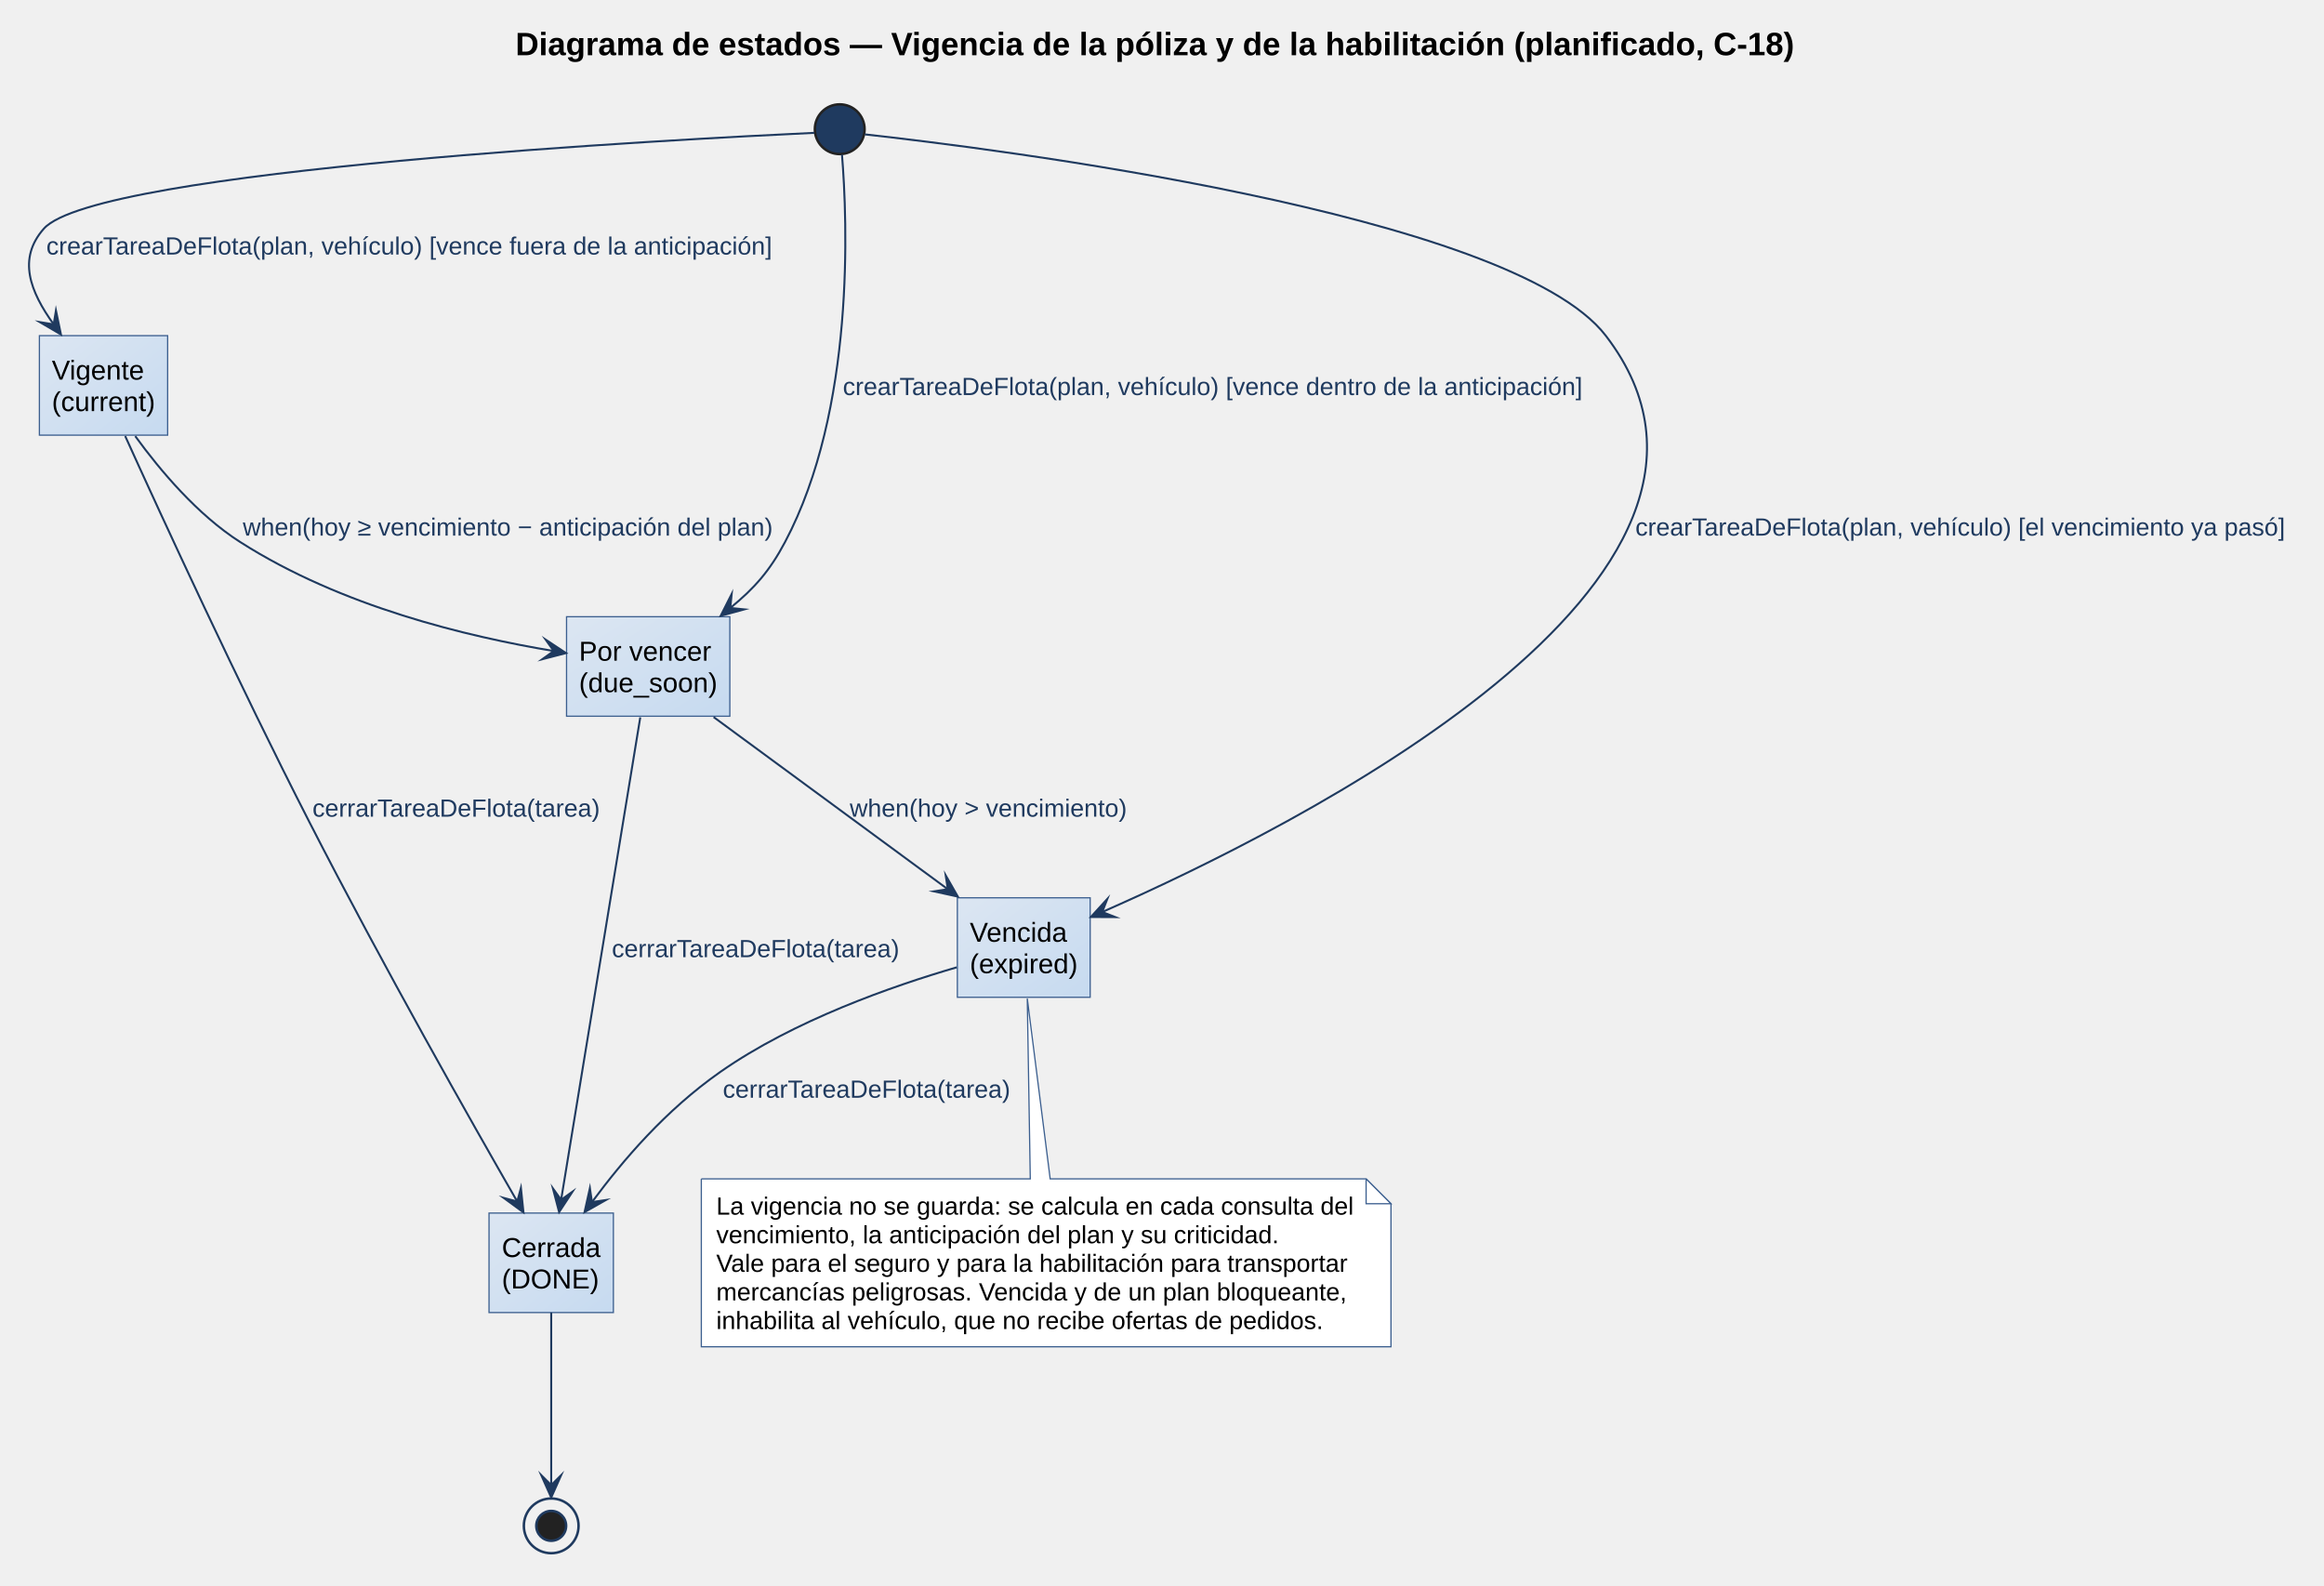
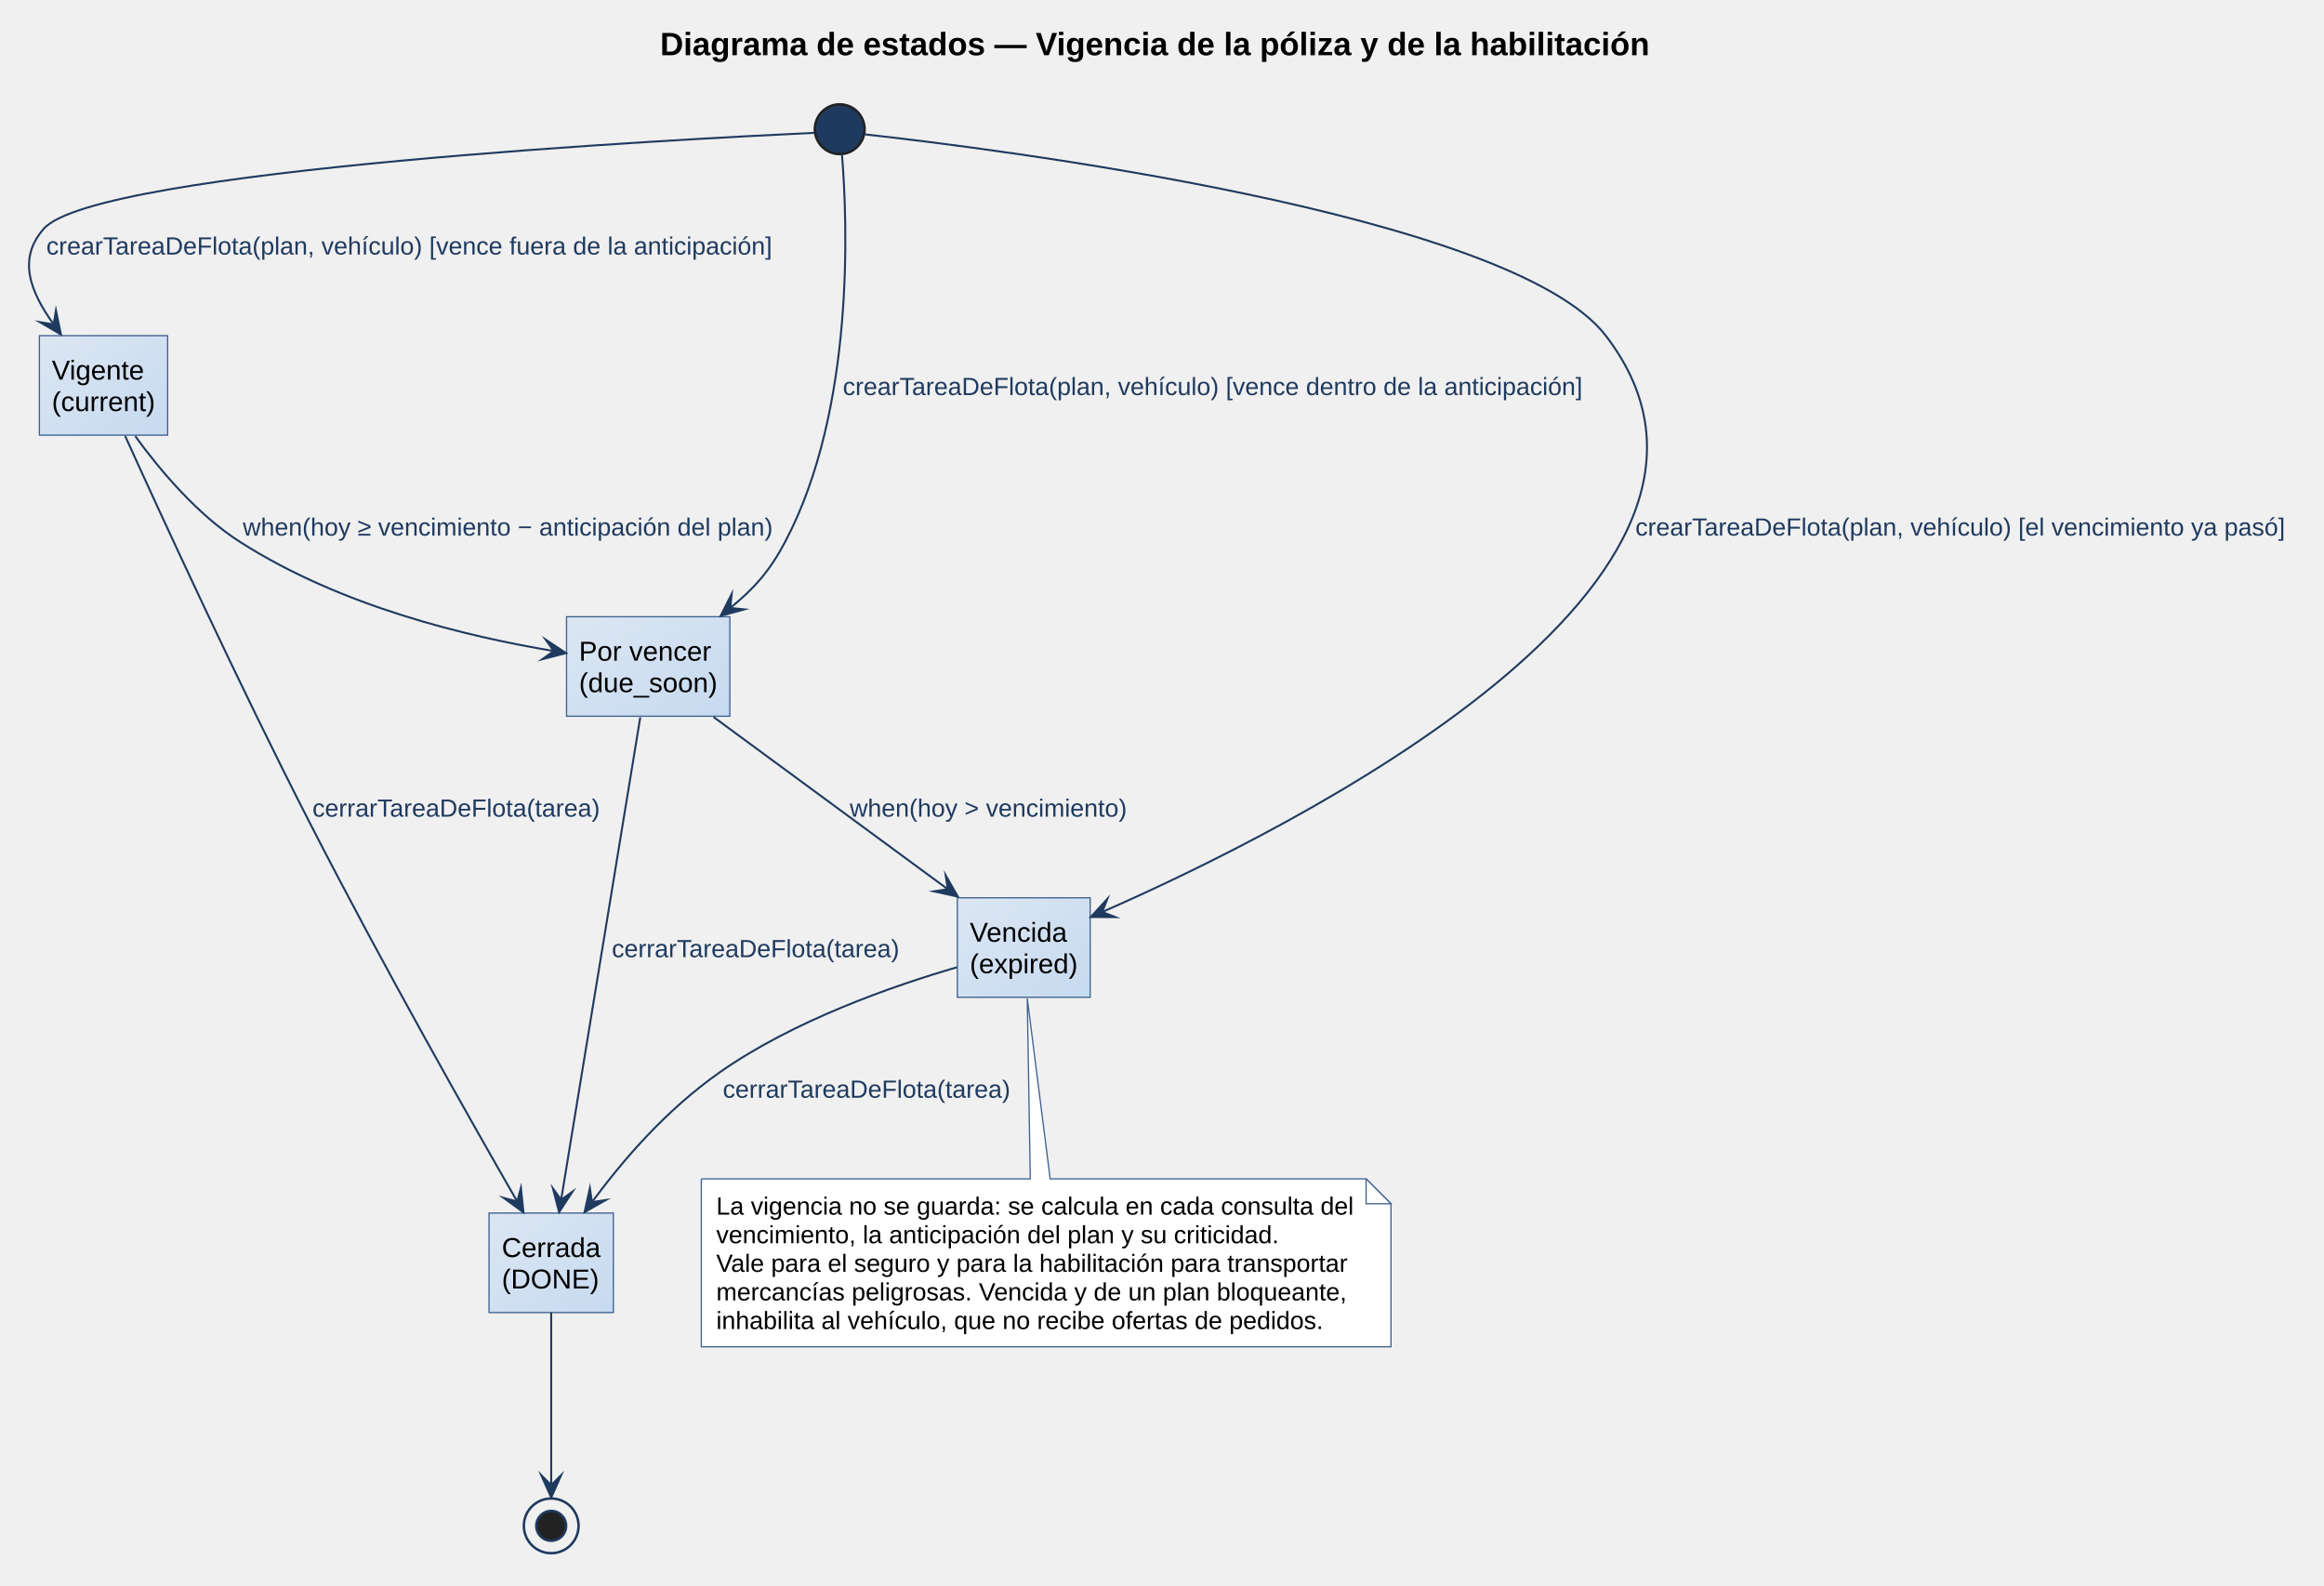
<svg xmlns="http://www.w3.org/2000/svg" version="1.1" data-diagram-type="STATE" style="width:1460px;height:996px;background:#FFFFFF;" width="1460.938px" height="996.875px" viewBox="0 0 1460 996" zoomAndPan="magnify" preserveAspectRatio="none" contentStyleType="text/css">
  <defs>
-     <linearGradient x1="0%" y1="0%" x2="100%" y2="100%" id="gblwy2m47n7l0">
+     <linearGradient x1="0%" y1="0%" x2="100%" y2="100%" id="g12ax8cvpyyov0">
      <stop stop-color="#DCE6F2" offset="0%" />
      <stop stop-color="#C6DAF0" offset="100%" />
    </linearGradient>
  </defs>
  <g font-family="sans-serif" lengthAdjust="spacing">
    <g class="title" data-source-line="1">
-       <text x="323.838" y="34.678" fill="#000" font-size="20.313" textLength="803.683" font-weight="700" font-family="Arial">Diagrama de estados — Vigencia de la póliza y de la habilitación (planificado, C-18)</text>
+       <text x="414.689" y="34.678" fill="#000" font-size="20.313" textLength="621.981" font-weight="700" font-family="Arial">Diagrama de estados — Vigencia de la póliza y de la habilitación</text>
    </g>
-     <rect x="24.751" y="210.857" width="80.565" height="62.5" fill="url(#gblwy2m47n7l0)" style="stroke:#3C5F8F;stroke-width:0.781;" />
+     <rect x="24.751" y="210.857" width="80.565" height="62.5" fill="url(#g12ax8cvpyyov0)" style="stroke:#3C5F8F;stroke-width:0.781;" />
    <text x="32.563" y="238.465" fill="#000" font-size="17.188" textLength="58.293" font-family="Arial">Vigente</text>
    <text x="32.563" y="258.229" fill="#000" font-size="17.188" textLength="64.94" font-family="Arial">(current)</text>
-     <rect x="355.923" y="387.42" width="102.578" height="62.5" fill="url(#gblwy2m47n7l0)" style="stroke:#3C5F8F;stroke-width:0.781;" />
+     <rect x="355.923" y="387.42" width="102.578" height="62.5" fill="url(#g12ax8cvpyyov0)" style="stroke:#3C5F8F;stroke-width:0.781;" />
    <text x="363.735" y="415.028" fill="#000" font-size="17.188" textLength="83.109" font-family="Arial">Por vencer</text>
    <text x="363.735" y="434.792" fill="#000" font-size="17.188" textLength="86.953" font-family="Arial">(due_soon)</text>
-     <rect x="601.438" y="563.982" width="83.443" height="62.5" fill="url(#gblwy2m47n7l0)" style="stroke:#3C5F8F;stroke-width:0.781;" />
+     <rect x="601.438" y="563.982" width="83.443" height="62.5" fill="url(#g12ax8cvpyyov0)" style="stroke:#3C5F8F;stroke-width:0.781;" />
    <text x="609.251" y="591.59" fill="#000" font-size="17.188" textLength="62.112" font-family="Arial">Vencida</text>
    <text x="609.251" y="611.354" fill="#000" font-size="17.188" textLength="67.818" font-family="Arial">(expired)</text>
-     <rect x="307.22" y="762.029" width="78.125" height="62.5" fill="url(#gblwy2m47n7l0)" style="stroke:#3C5F8F;stroke-width:0.781;" />
+     <rect x="307.22" y="762.029" width="78.125" height="62.5" fill="url(#g12ax8cvpyyov0)" style="stroke:#3C5F8F;stroke-width:0.781;" />
    <text x="315.235" y="789.637" fill="#000" font-size="17.188" textLength="62.095" font-family="Arial">Cerrada</text>
    <text x="315.235" y="809.401" fill="#000" font-size="17.188" textLength="61.105" font-family="Arial">(DONE)</text>
    <g class="start_entity" data-qualified-name=".start." id="ent0005" data-source-line="9">
      <ellipse cx="527.532" cy="81.17" rx="15.625" ry="15.625" fill="#1F3A5F" style="stroke:#222;stroke-width:1.563;" />
    </g>
    <g class="end_entity" data-qualified-name=".end." id="ent0014" data-source-line="17">
      <ellipse cx="346.282" cy="958.514" rx="17.188" ry="17.188" fill="none" style="stroke:#1F3A5F;stroke-width:1.563;" />
      <ellipse cx="346.282" cy="958.514" rx="9.375" ry="9.375" fill="#222" style="stroke:#1F3A5F;stroke-width:1.563;" />
    </g>
    <g class="entity" data-qualified-name="GMN16" id="ent0017" data-source-line="20">
      <path d="M440.595,740.545 L440.595,846.006 A0,0 0 0 0 440.595,846.006 L873.851,846.006 A0,0 0 0 0 873.851,846.006 L873.851,756.17 L858.226,740.545 L659.751,740.545 L645.36,627.264 L647.251,740.545 L440.595,740.545 A0,0 0 0 0 440.595,740.545" style="stroke:#3C5F8F;stroke-width:0.781;" fill="#FFF" />
      <path d="M858.226,740.545 L858.226,756.17 L873.851,756.17 L858.226,740.545" style="stroke:#3C5F8F;stroke-width:0.781;" fill="#FFF" />
      <text x="449.97" y="763.013" fill="#000" font-size="15.625" textLength="400.444" font-family="Arial">La vigencia no se guarda: se calcula en cada consulta del</text>
      <text x="449.97" y="780.981" fill="#000" font-size="15.625" textLength="353.485" font-family="Arial">vencimiento, la anticipación del plan y su criticidad.</text>
      <text x="449.97" y="798.948" fill="#000" font-size="15.625" textLength="397.804" font-family="Arial">Vale para el seguro y para la habilitación para transportar</text>
      <text x="449.97" y="816.915" fill="#000" font-size="15.625" textLength="396.957" font-family="Arial">mercancías peligrosas. Vencida y de un plan bloqueante,</text>
      <text x="449.97" y="834.882" fill="#000" font-size="15.625" textLength="381.332" font-family="Arial">inhabilita al vehículo, que no recibe ofertas de pedidos.</text>
    </g>
    <g class="link" data-entity-1="ent0005" data-entity-2="ent0001" id="lnk6" data-source-line="9" data-link-type="dependency">
      <path d="M511.548,83.451 C429.735,87.264 60.501,106.436 27.532,143.67 C10.907,162.451 18.832,183.045 33.723,203.763" style="stroke:#1F3A5F;stroke-width:1.25;" fill="none" id="*start*-to-CURRENT" />
      <polygon points="38.282,210.107,35.15,195.041,33.723,203.763,25,202.336,38.282,210.107" fill="#1F3A5F" style="stroke:#1F3A5F;stroke-width:1.25;stroke-linejoin:miter;stroke-miterlimit:10;" />
      <text x="29.095" y="159.888" fill="#1F3A5F" font-size="15.625" textLength="457.71" font-family="Arial">crearTareaDeFlota(plan, vehículo) [vence fuera de la anticipación]</text>
    </g>
    <g class="link" data-entity-1="ent0005" data-entity-2="ent0002" id="lnk7" data-source-line="10" data-link-type="dependency">
      <path d="M528.954,97.186 C532.313,138.107 537.392,257.186 493.157,340.545 C483.61,358.561 474.064,369.427 458.782,381.927" style="stroke:#1F3A5F;stroke-width:1.25;" fill="none" id="*start*-to-DUESOON" />
      <polygon points="452.735,386.873,467.577,382.807,458.782,381.927,459.663,373.132,452.735,386.873" fill="#1F3A5F" style="stroke:#1F3A5F;stroke-width:1.25;stroke-linejoin:miter;stroke-miterlimit:10;" />
      <text x="529.501" y="248.17" fill="#1F3A5F" font-size="15.625" textLength="466.4" font-family="Arial">crearTareaDeFlota(plan, vehículo) [vence dentro de la anticipación]</text>
    </g>
    <g class="link" data-entity-1="ent0005" data-entity-2="ent0003" id="lnk8" data-source-line="11" data-link-type="dependency">
      <path d="M543.36,84.42 C619.767,92.857 949.251,133.404 1008.782,210.857 C1126.532,364.061 811.405,520.702 692.452,572.905" style="stroke:#1F3A5F;stroke-width:1.25;" fill="none" id="*start*-to-EXPIRED" />
      <polygon points="685.298,576.045,700.687,576.117,692.452,572.905,695.663,564.671,685.298,576.045" fill="#1F3A5F" style="stroke:#1F3A5F;stroke-width:1.25;stroke-linejoin:miter;stroke-miterlimit:10;" />
      <text x="1027.376" y="336.451" fill="#1F3A5F" font-size="15.625" textLength="409.92" font-family="Arial">crearTareaDeFlota(plan, vehículo) [el vencimiento ya pasó]</text>
    </g>
    <g class="link" data-entity-1="ent0001" data-entity-2="ent0002" id="lnk9" data-source-line="12" data-link-type="dependency">
      <path d="M84.97,273.982 C100.563,295.451 124.048,323.389 150.97,340.545 C214.782,381.248 293.515,399.863 347.89,408.973" style="stroke:#1F3A5F;stroke-width:1.25;" fill="none" id="CURRENT-to-DUESOON" />
      <polygon points="355.595,410.264,342.758,401.776,347.89,408.973,340.693,414.104,355.595,410.264" fill="#1F3A5F" style="stroke:#1F3A5F;stroke-width:1.25;stroke-linejoin:miter;stroke-miterlimit:10;" />
      <text x="152.532" y="336.451" fill="#1F3A5F" font-size="15.625" textLength="332.985" font-family="Arial">when(hoy ≥ vencimiento − anticipación del plan)</text>
    </g>
    <g class="link" data-entity-1="ent0002" data-entity-2="ent0003" id="lnk10" data-source-line="13" data-link-type="dependency">
      <path d="M448.313,450.451 C491.36,482.092 552.285,526.87 595.441,558.604" style="stroke:#1F3A5F;stroke-width:1.25;" fill="none" id="DUESOON-to-EXPIRED" />
      <polygon points="601.735,563.232,594.109,549.866,595.441,558.604,586.704,559.937,601.735,563.232" fill="#1F3A5F" style="stroke:#1F3A5F;stroke-width:1.25;stroke-linejoin:miter;stroke-miterlimit:10;" />
      <text x="533.829" y="513.013" fill="#1F3A5F" font-size="15.625" textLength="174.133" font-family="Arial">when(hoy &gt; vencimiento)</text>
    </g>
    <g class="link" data-entity-1="ent0001" data-entity-2="ent0004" id="lnk11" data-source-line="14" data-link-type="dependency">
      <path d="M78.642,273.92 C101.626,324.639 150.032,429.904 194.72,517.107 C240.907,607.248 296.092,704.6 324.951,754.803" style="stroke:#1F3A5F;stroke-width:1.25;" fill="none" id="CURRENT-to-DONE" />
      <polygon points="328.845,761.576,327.255,746.27,324.951,754.803,316.418,752.499,328.845,761.576" fill="#1F3A5F" style="stroke:#1F3A5F;stroke-width:1.25;stroke-linejoin:miter;stroke-miterlimit:10;" />
      <text x="196.282" y="513.013" fill="#1F3A5F" font-size="15.625" textLength="182.35" font-family="Arial">cerrarTareaDeFlota(tarea)</text>
    </g>
    <g class="link" data-entity-1="ent0002" data-entity-2="ent0004" id="lnk12" data-source-line="15" data-link-type="dependency">
      <path d="M402.235,450.639 C390.782,520.467 363.953,683.976 352.515,753.71" style="stroke:#1F3A5F;stroke-width:1.25;" fill="none" id="DUESOON-to-DONE" />
      <polygon points="351.251,761.42,359.695,748.554,352.515,753.71,347.359,746.531,351.251,761.42" fill="#1F3A5F" style="stroke:#1F3A5F;stroke-width:1.25;stroke-linejoin:miter;stroke-miterlimit:10;" />
      <text x="384.376" y="601.295" fill="#1F3A5F" font-size="15.625" textLength="182.35" font-family="Arial">cerrarTareaDeFlota(tarea)</text>
    </g>
    <g class="link" data-entity-1="ent0003" data-entity-2="ent0004" id="lnk13" data-source-line="16" data-link-type="dependency">
      <path d="M601.032,607.67 C560.485,619.467 498.704,641.061 452.532,673.357 C417.923,697.592 391.373,728.863 371.888,755.144" style="stroke:#1F3A5F;stroke-width:1.25;" fill="none" id="EXPIRED-to-DONE" />
      <polygon points="367.235,761.42,380.631,753.846,371.888,755.144,370.59,746.401,367.235,761.42" fill="#1F3A5F" style="stroke:#1F3A5F;stroke-width:1.25;stroke-linejoin:miter;stroke-miterlimit:10;" />
      <text x="454.095" y="689.576" fill="#1F3A5F" font-size="15.625" textLength="182.35" font-family="Arial">cerrarTareaDeFlota(tarea)</text>
    </g>
    <g class="link" data-entity-1="ent0004" data-entity-2="ent0014" id="lnk15" data-source-line="17" data-link-type="dependency">
      <path d="M346.282,824.576 C346.282,858.764 346.282,905.826 346.282,932.92" style="stroke:#1F3A5F;stroke-width:1.25;" fill="none" id="DONE-to-*end*" />
      <polygon points="346.282,940.732,352.532,926.67,346.282,932.92,340.032,926.67,346.282,940.732" fill="#1F3A5F" style="stroke:#1F3A5F;stroke-width:1.25;stroke-linejoin:miter;stroke-miterlimit:10;" />
    </g>
  </g>
</svg>
